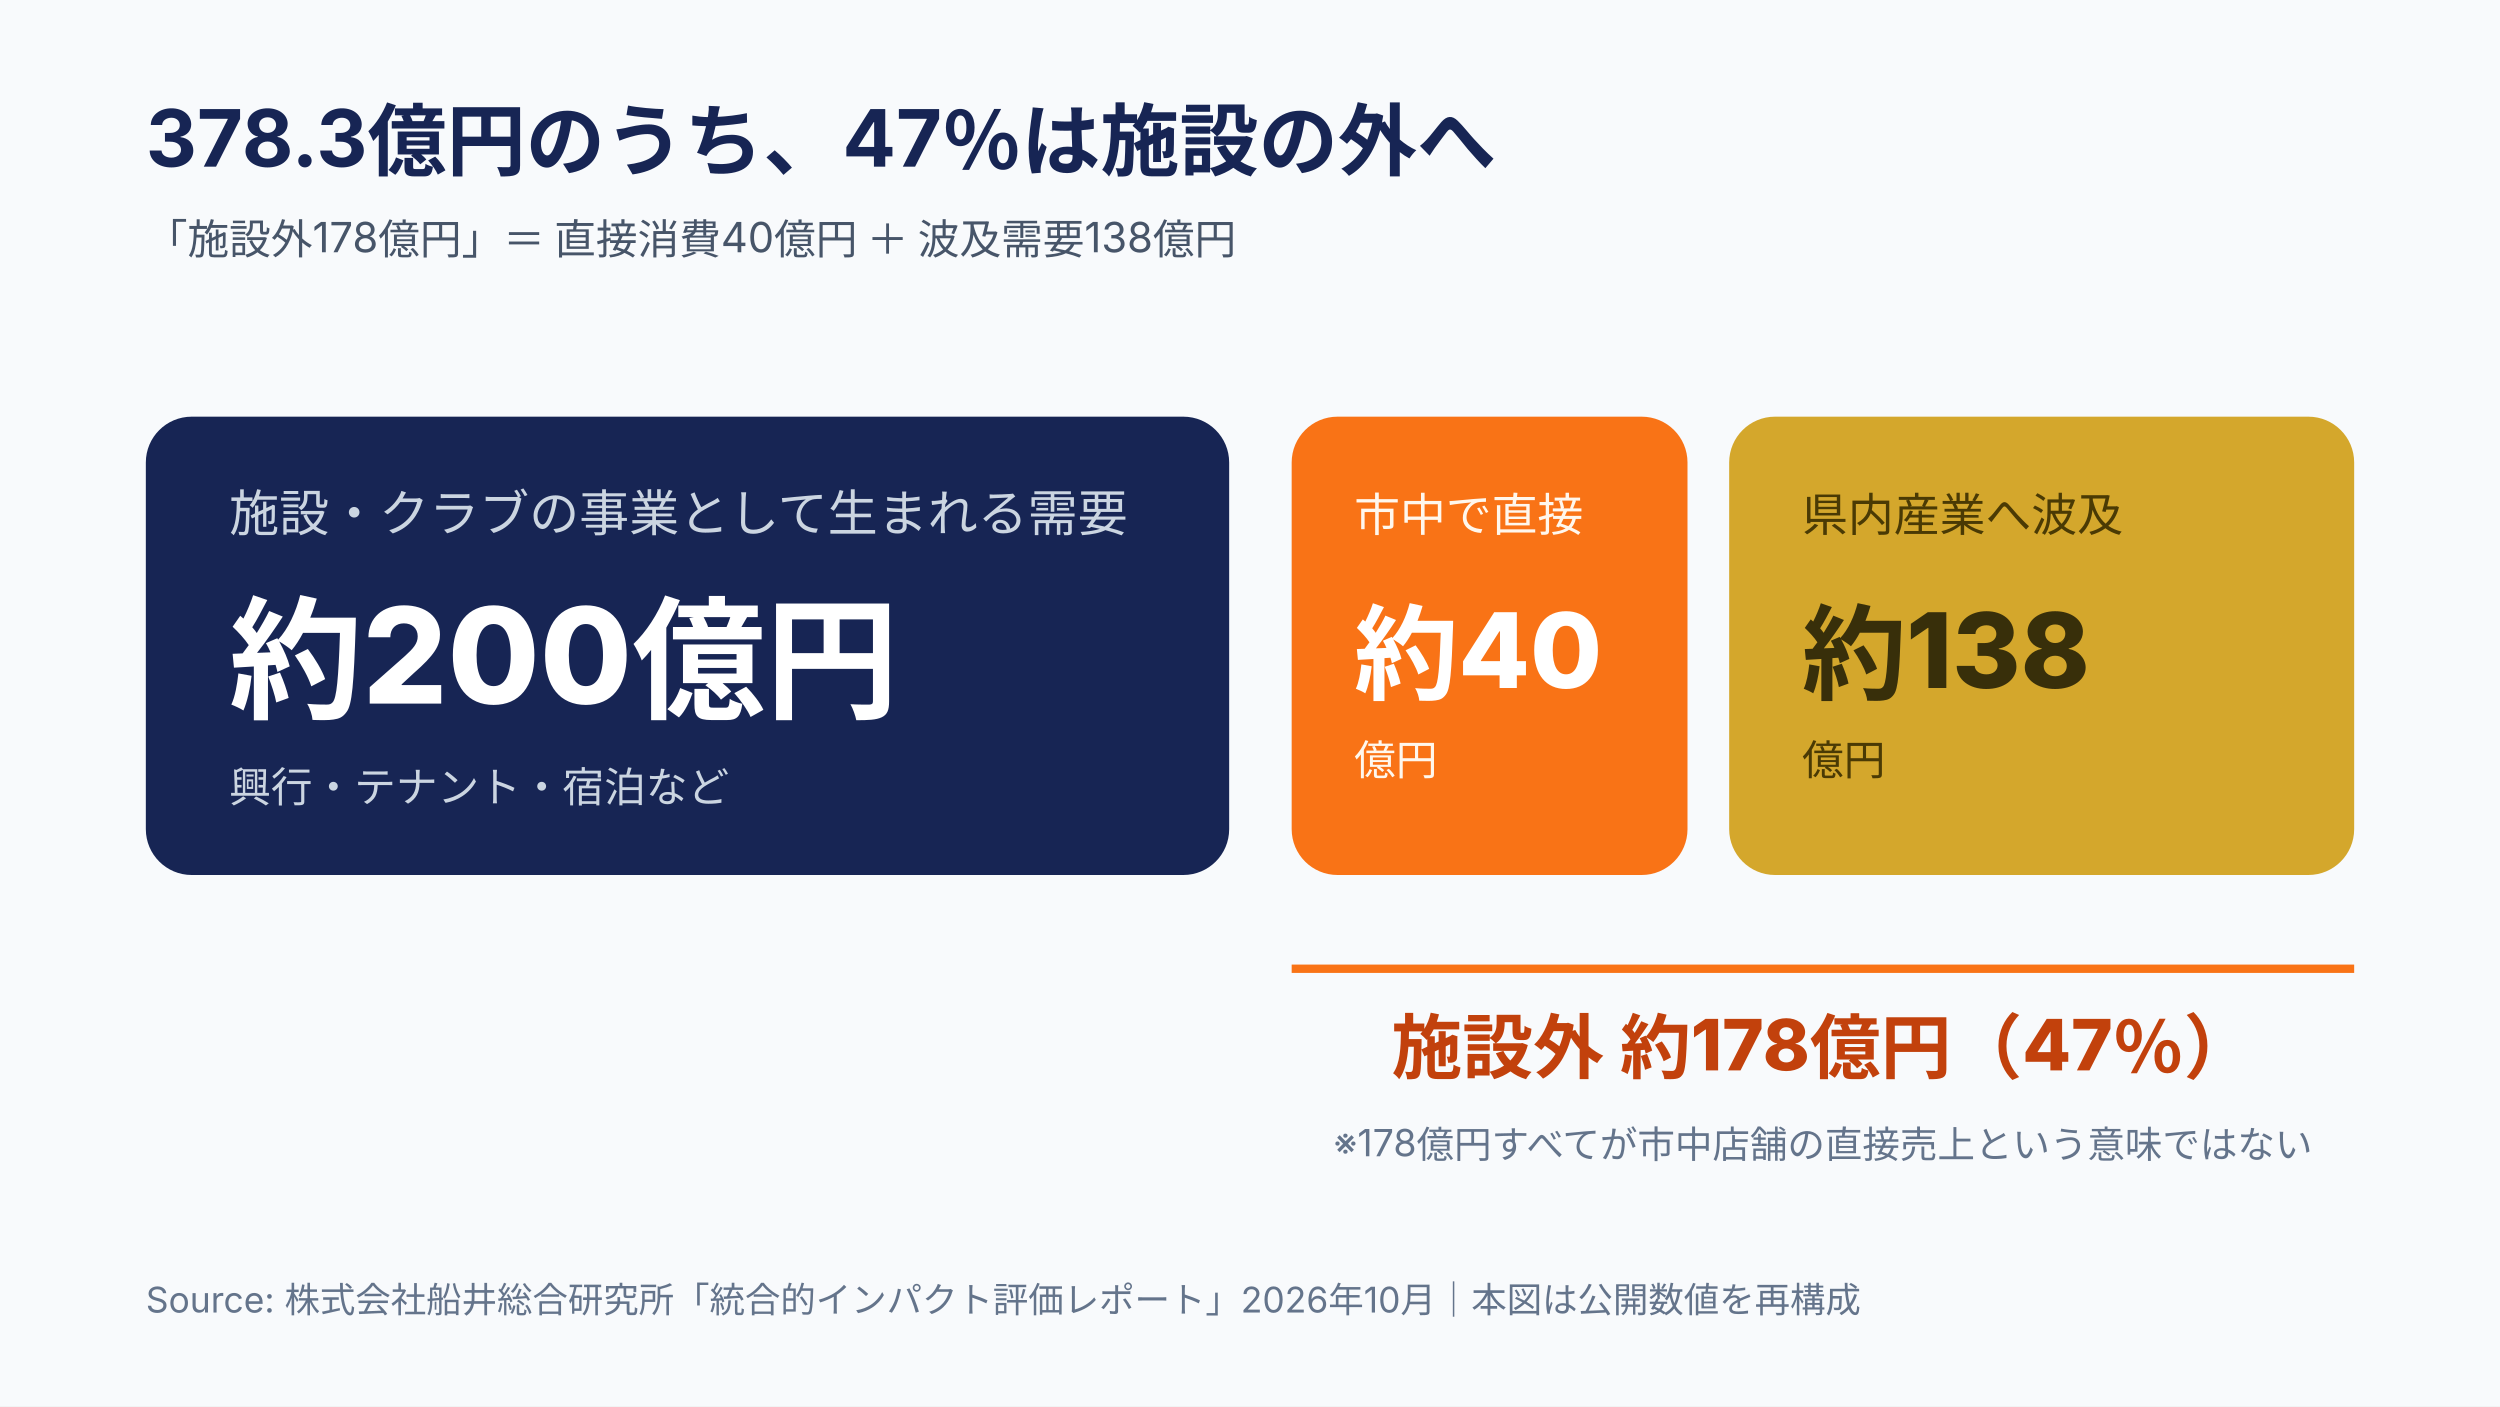
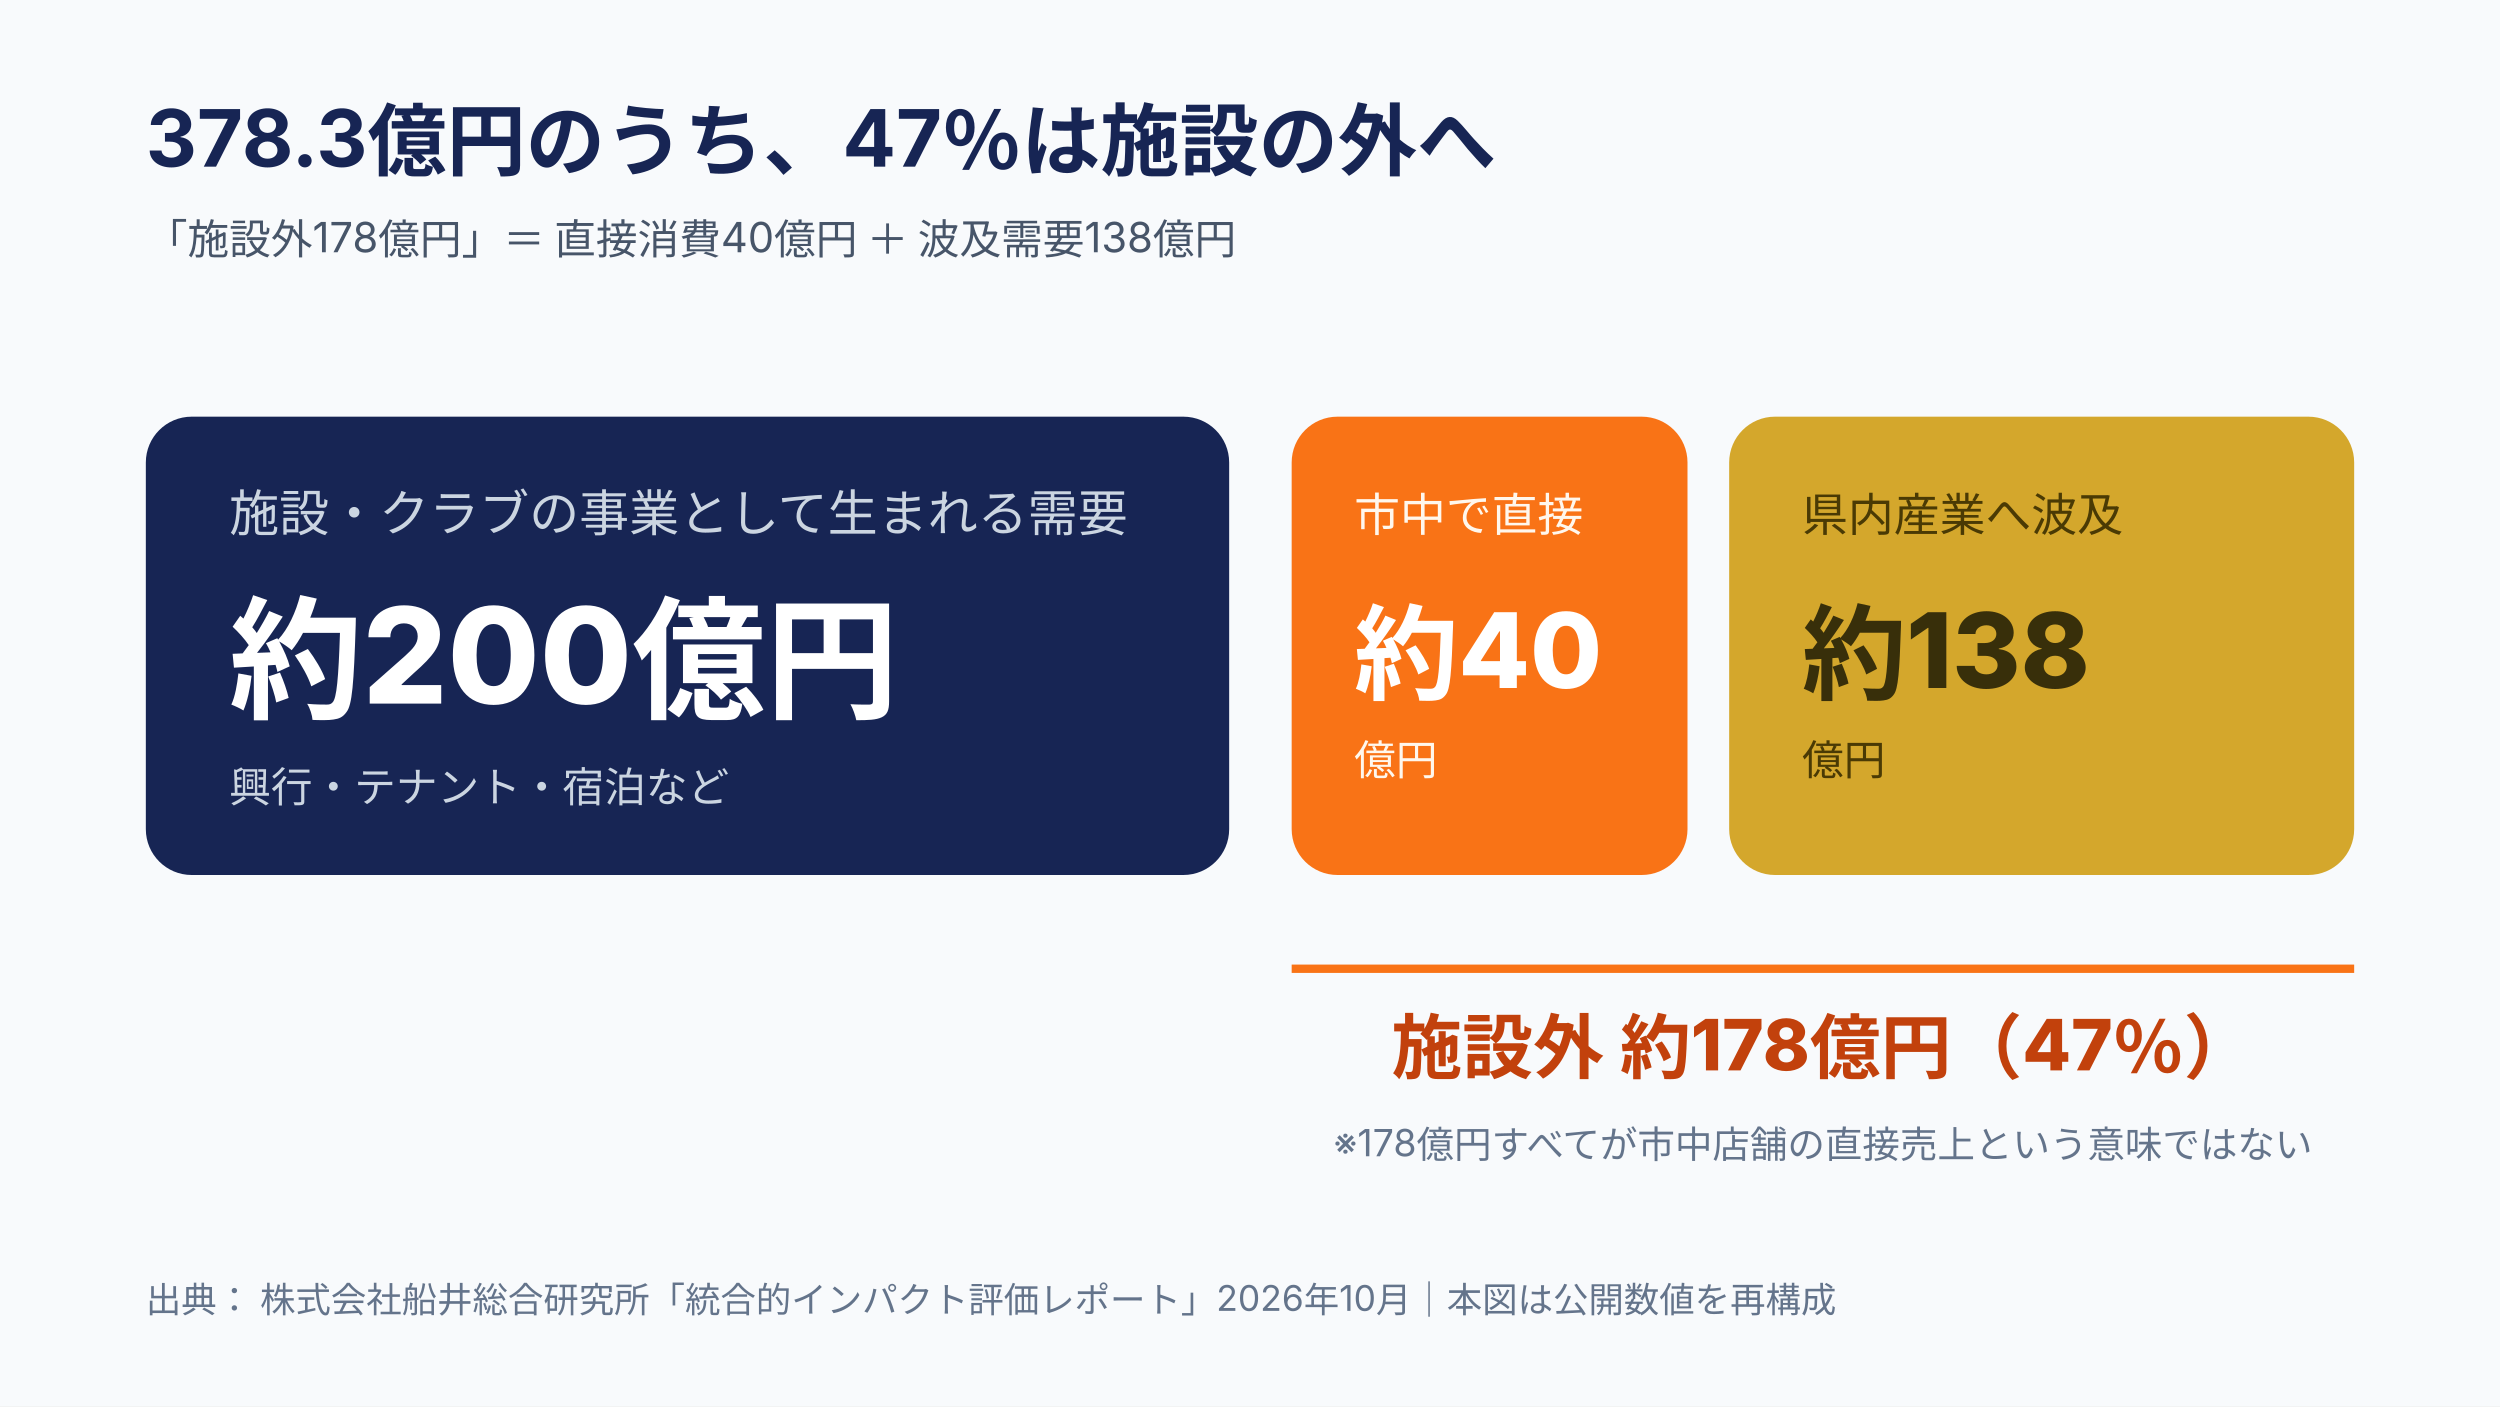
<svg xmlns="http://www.w3.org/2000/svg" width="1200" height="675" viewBox="0 0 1200 675">
  <rect width="1200" height="675" fill="#f8fafc" />
  <text x="70" y="80" font-family="system-ui,-apple-system,'Noto Sans JP',sans-serif" font-size="38" font-weight="700" fill="#172554">378.3億円のうち、47％は施設の外へ</text>
  <text x="70" y="122" font-family="system-ui,-apple-system,'Noto Sans JP',sans-serif" font-size="20" fill="#475569">「施設外178億円」＝ 直接消費40億円 ＋ 波及需要138億円</text>
  <rect x="70" y="200" width="520" height="220" rx="22" fill="#172554" />
  <text x="110" y="255" font-family="system-ui,-apple-system,'Noto Sans JP',sans-serif" font-size="24" fill="#cbd5e1">施設・クラブの事業として生まれる需要</text>
  <text x="110" y="340" font-family="system-ui,-apple-system,'Noto Sans JP',sans-serif" font-size="64" font-weight="800" fill="#ffffff">約200億円</text>
  <text x="110" y="385" font-family="system-ui,-apple-system,'Noto Sans JP',sans-serif" font-size="20" fill="#cbd5e1">興行・テナント・宿泊など</text>
  <rect x="620" y="200" width="190" height="220" rx="22" fill="#f97316" />
  <text x="650" y="255" font-family="system-ui,-apple-system,'Noto Sans JP',sans-serif" font-size="22" fill="#fff7ed">市中で直接</text>
  <text x="650" y="332" font-family="system-ui,-apple-system,'Noto Sans JP',sans-serif" font-size="50" font-weight="800" fill="#ffffff">約40</text>
  <text x="650" y="372" font-family="system-ui,-apple-system,'Noto Sans JP',sans-serif" font-size="20" fill="#fff7ed">億円</text>
  <rect x="830" y="200" width="300" height="220" rx="22" fill="#d4a72c" />
  <text x="865" y="255" font-family="system-ui,-apple-system,'Noto Sans JP',sans-serif" font-size="22" fill="#4a3a04">県内産業へ波及</text>
  <text x="865" y="332" font-family="system-ui,-apple-system,'Noto Sans JP',sans-serif" font-size="50" font-weight="800" fill="#382f0a">約138</text>
  <text x="865" y="372" font-family="system-ui,-apple-system,'Noto Sans JP',sans-serif" font-size="20" fill="#4a3a04">億円</text>
  <path d="M620 465 H1130" stroke="#f97316" stroke-width="4" />
  <text x="875" y="515" text-anchor="middle" font-family="system-ui,-apple-system,'Noto Sans JP',sans-serif" font-size="34" font-weight="800" fill="#c2410c">施設外 約178億円（47％）</text>
  <text x="875" y="555" text-anchor="middle" font-family="system-ui,-apple-system,'Noto Sans JP',sans-serif" font-size="18" fill="#64748b">※178億円すべてが市中店舗の直接売上という意味ではない</text>
-   <text x="70" y="630" font-family="system-ui,-apple-system,'Noto Sans JP',sans-serif" font-size="17" fill="#64748b">Source: 株式会社船井総合研究所「統合的インパクト評価レポート」2026年10月｜本図は公開数値を再構成</text>
+   <text x="70" y="630" font-family="system-ui,-apple-system,'Noto Sans JP',sans-serif" font-size="17" fill="#64748b">出典： 株式会社船井総合研究所「統合的インパクト評価レポート」2026年10月｜本図は公開数値を再構成</text>
</svg>
